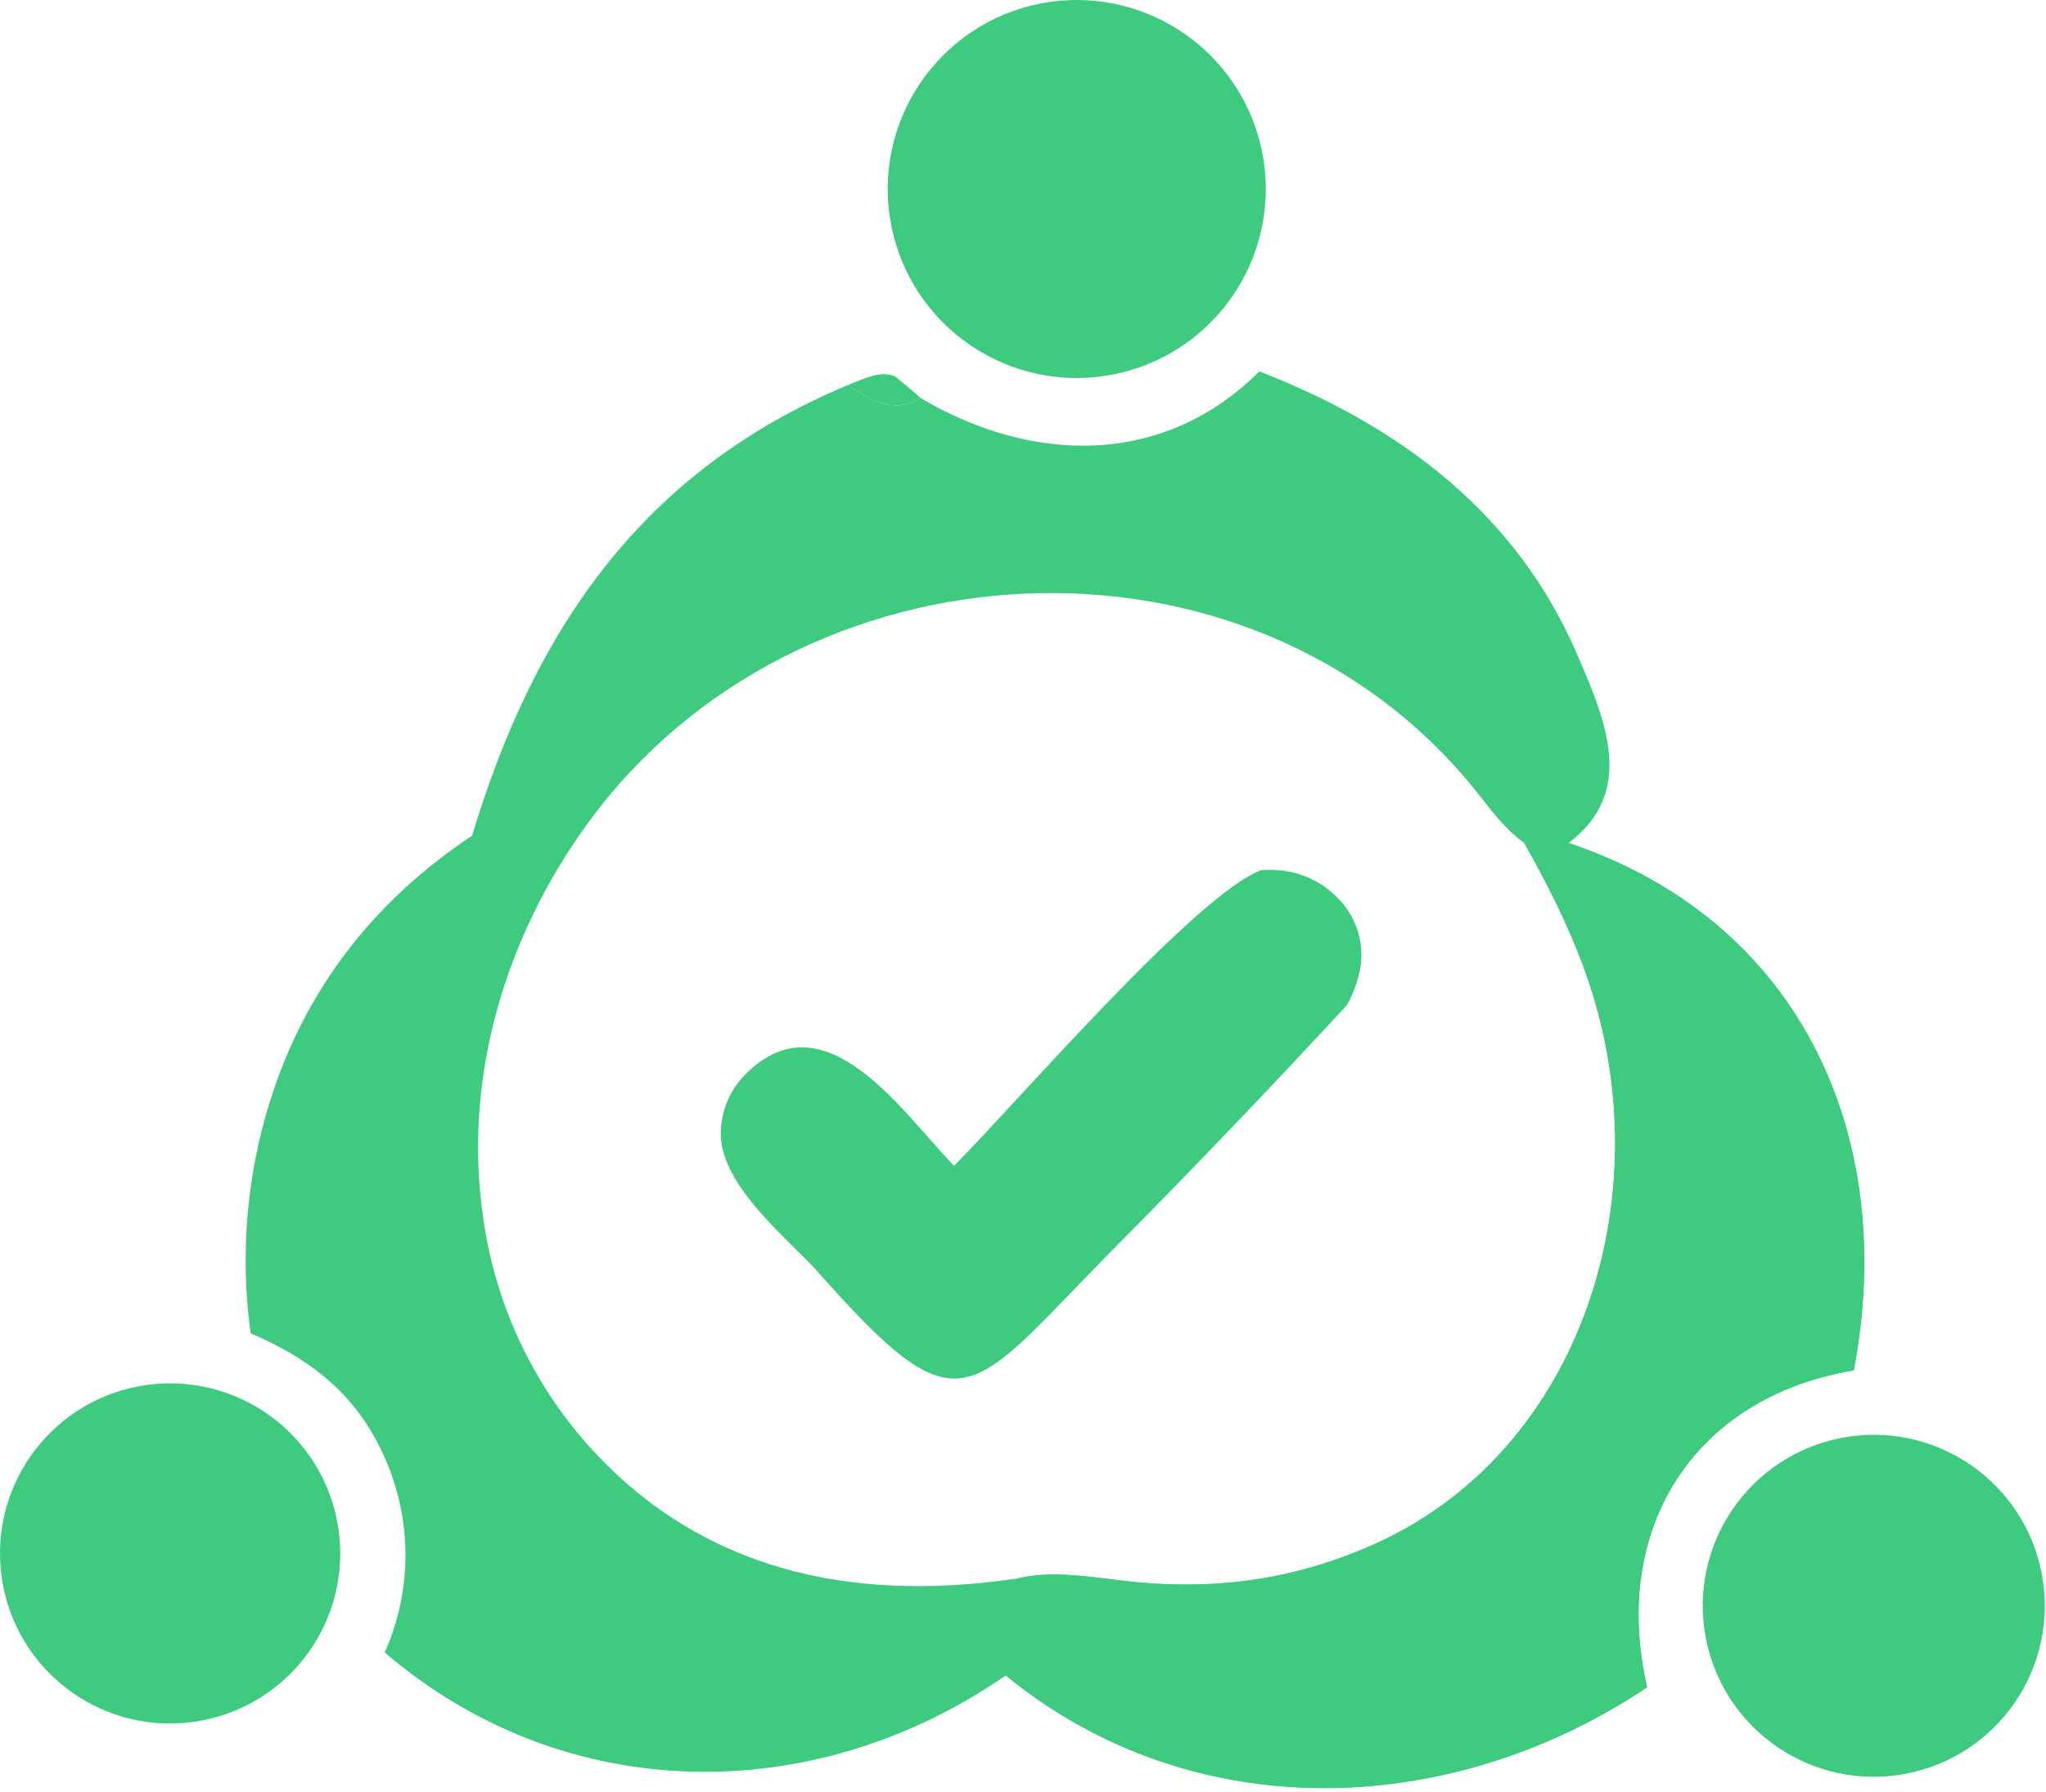
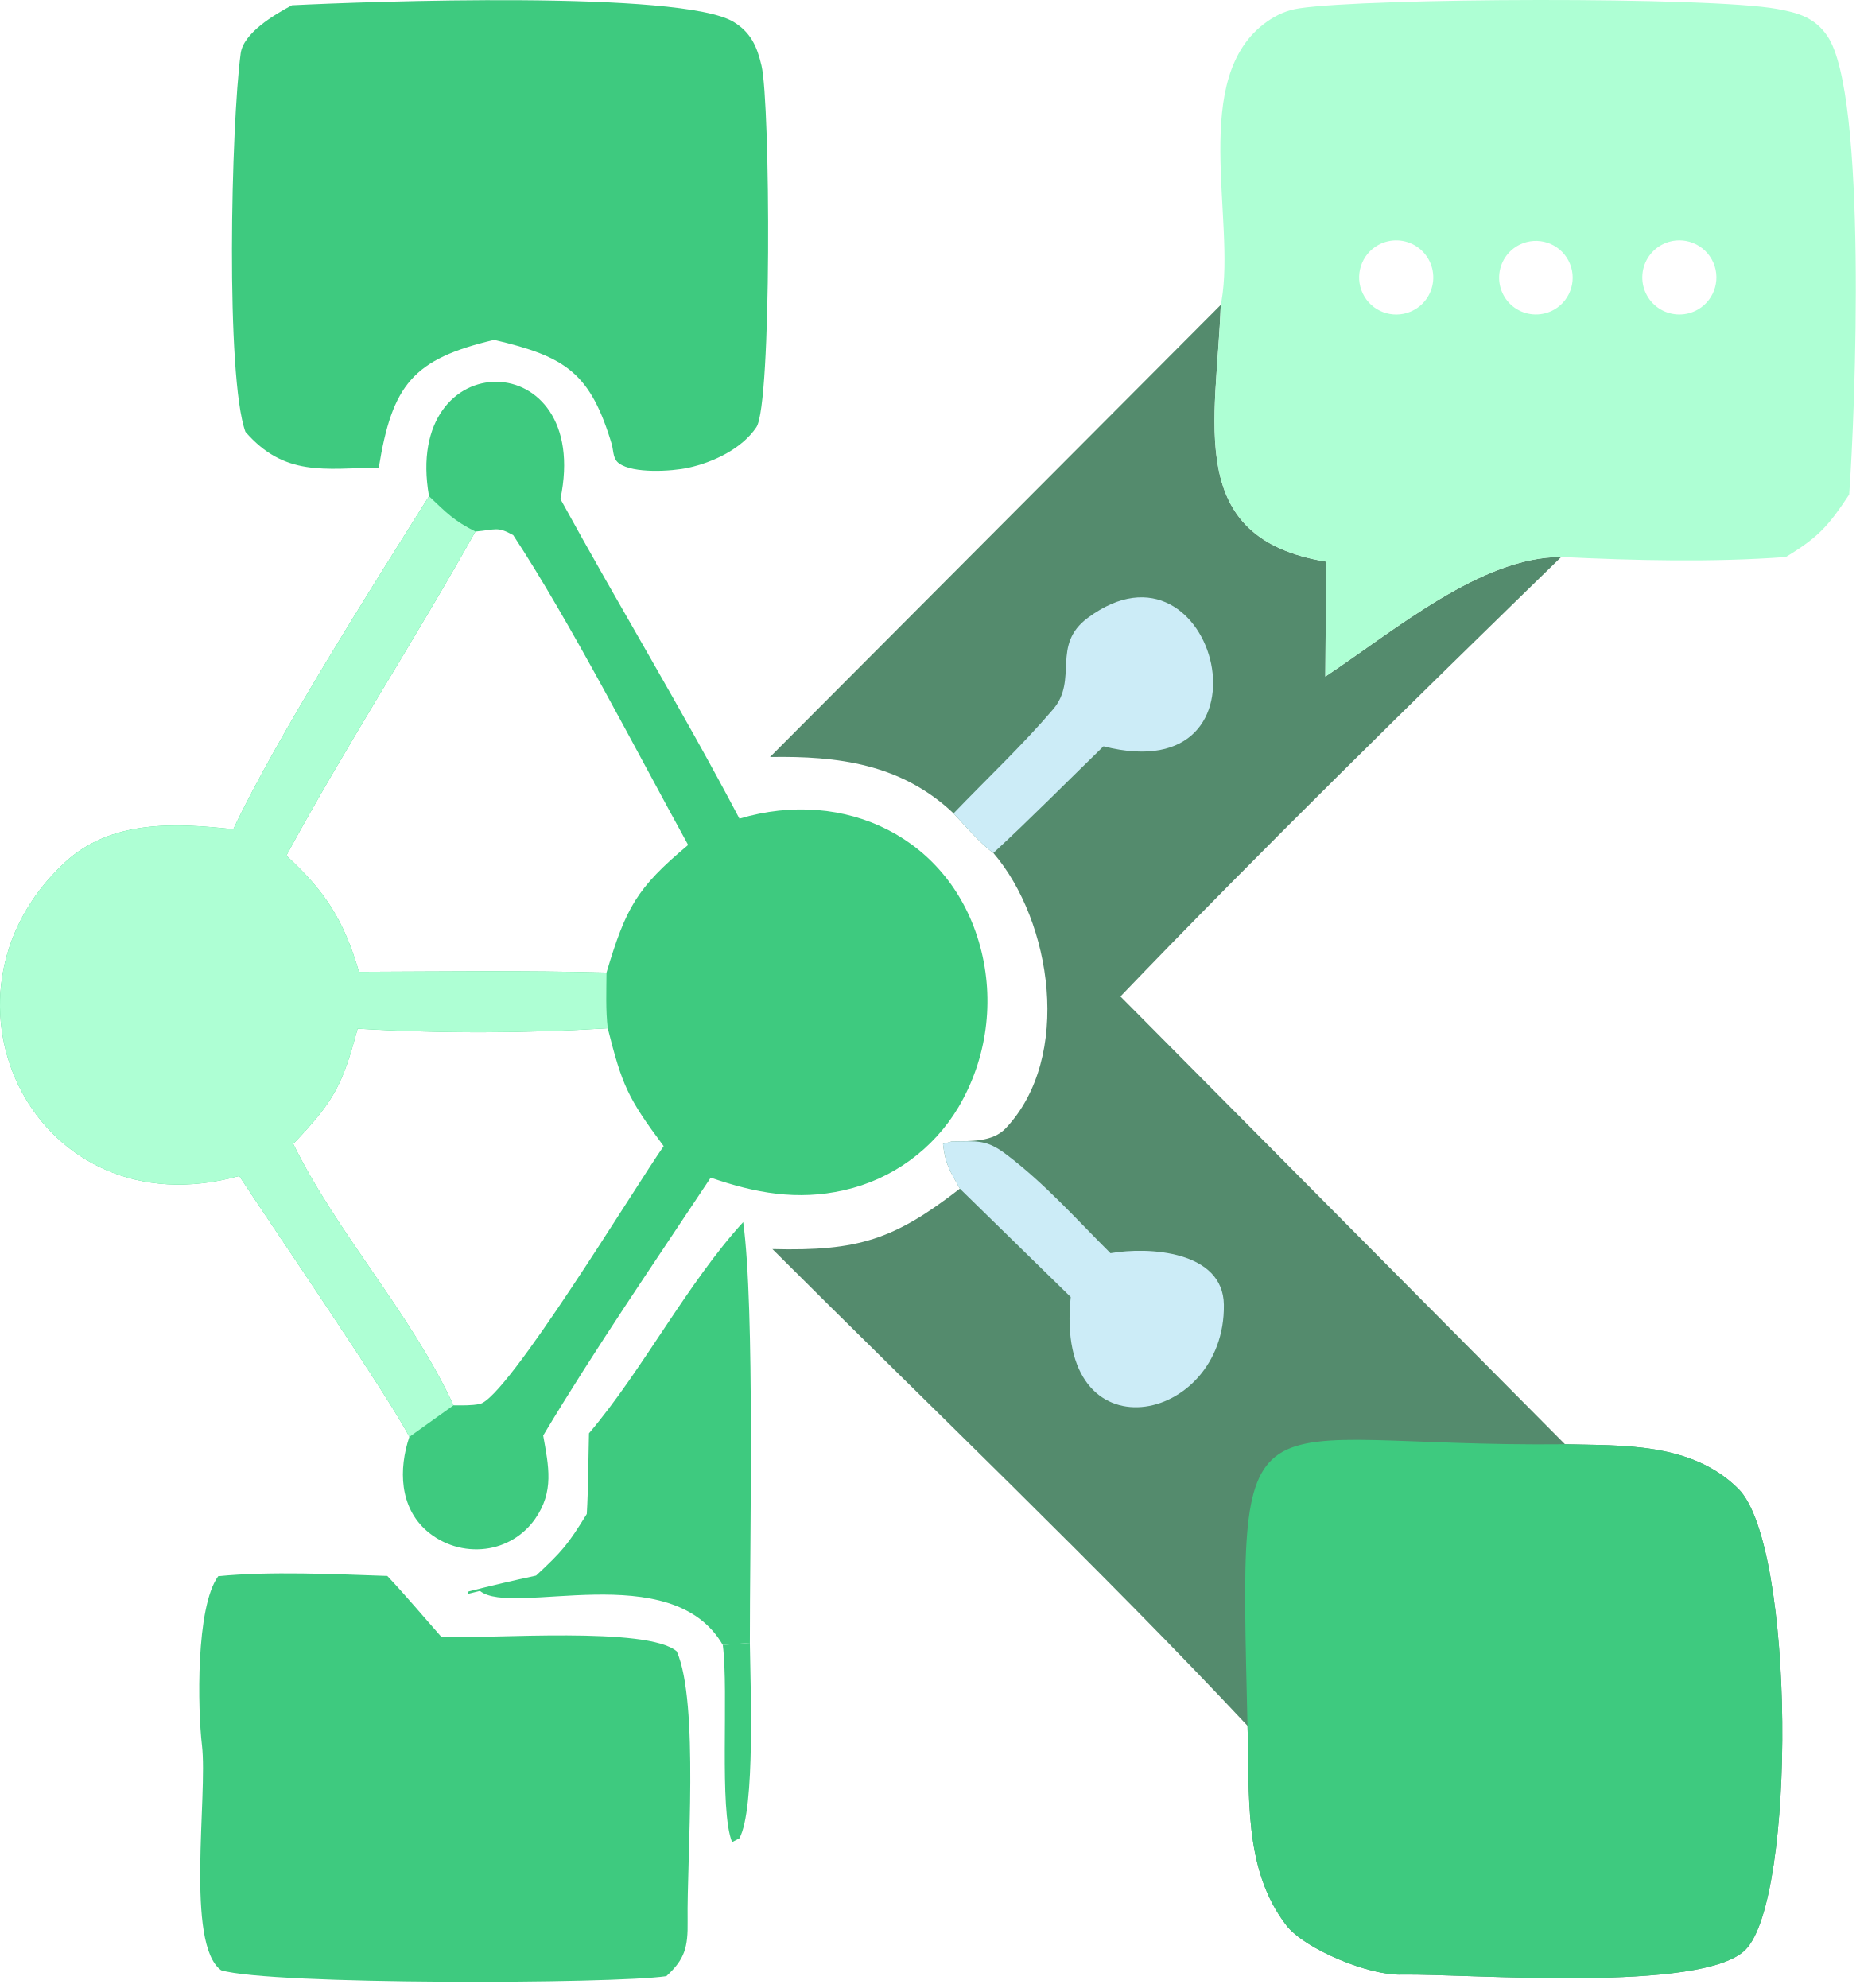
- <svg xmlns="http://www.w3.org/2000/svg" width="435" height="381" viewBox="0 0 435 381" fill="none">
-   <path d="M267.75 78.982C297.6 90.55 322.289 109.046 335.24 138.969C341.384 153.166 347.935 168.376 333.49 179.261C382.937 195.795 403.616 241.847 394.121 291.41C362.004 296.731 343.969 322.273 349.302 354.28C349.545 355.791 349.842 357.292 350.193 358.781C308.581 386.706 253.707 388.875 213.831 356.274C172.994 384.588 119.985 384.124 81.804 351.397L82.053 350.822C87.425 338.352 87.593 324.253 82.52 311.659C76.786 297.453 66.995 289.386 53.289 283.525C51.574 271.019 51.95 258.314 54.401 245.931C60.218 216.974 75.856 193.978 100.372 177.703C113.644 133.681 136.635 100.084 180.334 81.857C184.842 85.063 190.21 88.159 195.736 84.64C219.363 98.643 247.314 99.373 267.75 78.982ZM324.088 179.27L323.803 179.063C319.704 176.04 316.919 172.078 313.762 168.152C265.666 108.345 169.342 113.82 124.847 175.224C107.38 199.329 98.297 229.355 102.781 259.318C106.238 283.584 119.265 305.457 138.955 320.055C161.936 336.856 188.972 339.697 216.418 335.639C223.084 334.016 230.862 335.16 237.691 336.016C256.733 338.403 274.178 336.314 291.713 328.575C328.737 312.237 346.583 272.073 342.925 233.063C341.018 212.73 333.914 196.723 324.088 179.27Z" fill="#3ECA7F" />
-   <path d="M268.211 185.018C269.657 184.97 271.087 184.956 272.53 185.108C277.78 185.711 282.569 188.396 285.822 192.561C288.736 196.277 289.975 201.037 289.243 205.702C288.932 207.784 287.399 212.579 285.964 214.171C270.161 231.252 253.837 248.345 237.464 264.852C205.334 297.245 204.994 305.716 173.057 269.532C165.721 261.939 153.246 251.498 153.243 240.992C153.288 236.113 155.308 231.461 158.841 228.097C175.663 211.814 191.911 236.672 202.842 247.902C215.949 234.753 254.404 189.994 268.211 185.018Z" fill="#3ECA7F" />
-   <path d="M333.49 179.261C382.937 195.795 403.616 241.847 394.121 291.41C362.004 296.731 343.969 322.273 349.302 354.28C349.545 355.791 349.842 357.292 350.193 358.781C308.581 386.706 253.707 388.875 213.831 356.274C208.111 349.61 212.022 341.473 216.418 335.639C223.084 334.016 230.862 335.16 237.691 336.016C256.733 338.403 274.178 336.314 291.713 328.575C328.737 312.237 346.583 272.073 342.925 233.063C341.018 212.73 333.914 196.723 324.088 179.27C327.236 179.409 330.365 179.652 333.49 179.261Z" fill="#3ECA7F" />
-   <path d="M221.235 0.751C243.052 -3.505 264.18 10.759 268.389 32.586C272.597 54.412 258.287 75.51 236.451 79.67C214.682 83.818 193.664 69.562 189.469 47.802C185.273 26.043 199.484 4.993 221.235 0.751Z" fill="#3ECA7F" />
-   <path d="M393.493 305.44C413.353 302.744 431.648 316.628 434.397 336.48C437.146 356.331 423.313 374.664 403.469 377.468C383.548 380.282 365.129 366.383 362.369 346.455C359.609 326.527 373.558 308.145 393.493 305.44Z" fill="#3ECA7F" />
-   <path d="M31.033 294.531C43.921 292.682 56.809 297.903 64.776 308.201C72.743 318.499 74.56 332.285 69.532 344.295C64.505 356.305 53.41 364.687 40.483 366.239C20.812 368.601 2.903 354.698 0.314 335.056C-2.274 315.414 11.422 297.345 31.033 294.531Z" fill="#3ECA7F" />
-   <path d="M180.334 81.857C183.748 80.531 186.934 78.745 190.272 80.015C192.091 81.524 193.993 83.058 195.736 84.64C190.21 88.159 184.842 85.063 180.334 81.857Z" fill="#3ECA7F" />
+ <svg xmlns="http://www.w3.org/2000/svg" width="231" height="247" viewBox="0 0 231 247" fill="none">
+   <path d="M151.67 37.879C151.702 37.715 151.737 37.553 151.766 37.388C153.559 27.209 147.715 9.583 157.382 2.715C158.627 1.831 159.905 1.264 161.421 1.037C170.208 -0.277 212.278 -0.438 220.797 1.112C223.401 1.587 225.459 2.166 227.032 4.466C232.016 11.752 230.51 51.053 229.748 61.446C227.145 65.379 225.921 66.75 221.872 69.208C212.793 69.883 203.07 69.645 193.972 69.203C176.199 86.504 156.334 105.951 139.209 123.805L194.438 179.441C201.337 179.631 210.153 179.134 215.992 184.993C223.037 192.063 223.16 235.886 216.871 242.237C211.521 247.638 182.492 245.218 174.179 245.333C170.135 245.498 162.08 242.16 159.81 239.201C154.385 232.132 155.294 222.854 154.995 214.422C137.216 195.426 114.54 173.763 95.967 155.191C106.64 155.473 111.124 153.992 119.258 147.685C118.004 145.429 117.459 144.716 117.161 142.135L118.235 141.824C120.568 141.757 123.301 141.938 124.967 140.171C133.272 131.368 130.684 114.441 123.42 105.98C121.864 104.869 119.854 102.544 118.472 101.059C111.977 94.89 104.042 93.912 95.67 94.056L151.67 37.879ZM164.763 69.782L164.664 84.056C173.404 78.243 184.064 69.18 193.972 69.203C203.07 69.645 212.793 69.883 221.872 69.208C225.921 66.75 227.145 65.379 229.748 61.446C230.51 51.053 232.016 11.752 227.032 4.466C225.459 2.166 223.401 1.587 220.797 1.112C212.278 -0.438 170.208 -0.277 161.421 1.037C159.905 1.264 158.627 1.831 157.382 2.715C147.715 9.583 153.559 27.209 151.766 37.388C151.737 37.553 151.702 37.715 151.67 37.879C151.172 52.343 147.011 66.874 164.763 69.782Z" fill="#548B6D" />
+   <path d="M151.671 37.879C151.702 37.715 151.737 37.553 151.766 37.388C153.559 27.209 147.715 9.583 157.382 2.715C158.627 1.831 159.905 1.264 161.421 1.037C170.208 -0.277 212.278 -0.438 220.797 1.112C223.402 1.587 225.459 2.166 227.032 4.466C232.016 11.752 230.51 51.053 229.748 61.446C227.145 65.379 225.921 66.75 221.873 69.208C212.793 69.883 203.07 69.645 193.972 69.203C184.064 69.18 173.404 78.243 164.664 84.056L164.763 69.782C147.011 66.874 151.172 52.343 151.671 37.879ZM175.242 38.724C176.814 38.069 177.896 36.601 178.056 34.906C178.217 33.211 177.429 31.566 176.009 30.628C174.588 29.69 172.766 29.611 171.27 30.424C169.117 31.595 168.256 34.248 169.315 36.46C170.373 38.672 172.979 39.667 175.242 38.724ZM210.967 38.449C213.136 37.184 213.894 34.415 212.669 32.223C211.444 30.031 208.689 29.224 206.475 30.41C205.008 31.195 204.079 32.712 204.046 34.377C204.013 36.041 204.88 37.594 206.315 38.438C207.75 39.282 209.528 39.286 210.967 38.449ZM193.112 38.459C195.241 37.229 196.015 34.535 194.864 32.361C193.713 30.189 191.049 29.316 188.836 30.386C187.33 31.115 186.343 32.608 186.261 34.278C186.18 35.949 187.017 37.531 188.445 38.403C189.874 39.274 191.663 39.295 193.112 38.459Z" fill="#AEFFD4" />
+   <path d="M194.438 179.441C201.337 179.631 210.153 179.134 215.992 184.993C223.037 192.063 223.16 235.886 216.871 242.237C211.521 247.638 182.492 245.218 174.179 245.333C170.135 245.498 162.08 242.16 159.81 239.201C154.385 232.132 155.294 222.854 154.995 214.422C153.983 170.549 153.34 179.874 194.438 179.441Z" fill="#3ECA7F" />
+   <path d="M119.258 147.685C118.004 145.429 117.459 144.716 117.161 142.135L118.235 141.824C121.471 141.79 122.545 141.549 125.042 143.444C129.878 147.113 133.684 151.435 137.97 155.704C142.747 154.864 151.965 155.431 152.058 162.105C152.266 177.051 130.913 181.366 133.031 161.148L119.258 147.685Z" fill="#CCECF7" />
+   <path d="M118.472 101.059C122.584 96.778 127.026 92.602 130.841 88.129C134.002 84.421 130.559 80.168 135.162 76.758C151.103 64.946 159.399 98.426 137.1 92.724C132.661 97.037 127.938 101.816 123.42 105.98C121.864 104.869 119.854 102.544 118.472 101.059Z" fill="#CCECF7" />
+   <path d="M53.303 61.654C49.925 42.565 73.659 42.711 69.629 61.999C76.94 75.345 84.777 88.228 91.872 101.713C104.964 97.799 118.103 104.107 121.775 117.569C123.61 124.316 122.644 131.519 119.095 137.544C115.975 142.8 110.828 146.538 104.864 147.879C99.064 149.201 93.817 148.233 88.3 146.315C81.409 156.711 73.852 167.714 67.487 178.356C68.167 182.201 68.88 185.317 66.461 188.75C65.024 190.782 62.798 192.117 60.328 192.425C57.697 192.753 55.049 191.952 53.04 190.221C49.627 187.265 49.515 182.54 50.858 178.527C48.42 173.689 33.664 152.152 29.726 146.105C4.506 153.147 -9.959 123.98 7.999 107.21C13.739 101.849 21.65 102.227 28.985 103.031C34.344 91.635 46.387 72.662 53.303 61.654ZM35.577 106.305C40.441 110.789 42.697 114.302 44.601 120.743C54.751 120.713 65.241 120.564 75.355 120.837C77.769 112.765 79.093 110.341 85.497 104.981C79.205 93.561 70.726 77.045 63.765 66.49C61.776 65.374 61.632 65.815 59.067 66.041C51.498 79.562 42.887 92.798 35.577 106.305ZM36.432 142.124C41.968 153.387 50.968 163.037 56.346 174.602C57.425 174.607 58.533 174.648 59.595 174.439C62.979 173.77 78.979 147.331 82.457 142.405C77.969 136.391 77.299 134.832 75.51 127.757C65.161 128.398 54.782 128.414 44.431 127.805C42.555 134.775 41.563 136.75 36.432 142.124Z" fill="#3ECA7F" />
+   <path d="M53.303 61.654C55.525 63.748 56.359 64.675 59.067 66.041C51.498 79.562 42.887 92.798 35.577 106.305C40.441 110.789 42.697 114.302 44.601 120.743C54.751 120.713 65.241 120.564 75.355 120.837C75.34 123.092 75.24 125.538 75.51 127.757C65.161 128.398 54.782 128.414 44.431 127.805C42.555 134.775 41.563 136.75 36.432 142.124C41.968 153.387 50.968 163.037 56.346 174.602L50.858 178.527C48.42 173.689 33.664 152.152 29.726 146.105C4.506 153.147 -9.959 123.98 7.999 107.21C13.739 101.849 21.65 102.227 28.985 103.031C34.344 91.635 46.387 72.662 53.303 61.654Z" fill="#AEFFD4" />
+   <path d="M36.268 0.657C45.548 0.192 84.737 -1.248 91.177 2.742C93.306 4.06 94.062 5.802 94.611 8.147C95.723 12.891 95.894 50.227 93.975 53.08C92.167 55.766 88.614 57.437 85.544 58.113C83.47 58.571 78.681 58.86 76.915 57.576C76.185 57.045 76.233 56.186 76.051 55.335C73.384 46.356 70.332 44.319 61.394 42.225C51.286 44.603 48.725 47.827 47.06 58.099C40.241 58.221 35.348 59.229 30.492 53.653C28.017 46.788 28.702 15.58 29.904 6.634C30.243 4.113 34.014 1.856 36.268 0.657Z" fill="#3ECA7F" />
+   <path d="M27.109 195.839C33.522 195.197 41.589 195.585 48.12 195.805C50.33 198.142 52.695 200.954 54.85 203.393C61.151 203.619 80.424 202.044 84.084 205.179C86.88 211.519 85.317 230.99 85.433 238.684C85.481 241.916 85.103 243.414 82.788 245.527C76.285 246.504 33.57 246.64 27.472 244.794C22.993 241.537 25.832 223.069 25.093 216.855C24.564 212.399 24.301 199.7 27.109 195.839Z" fill="#3ECA7F" />
+   <path d="M73.178 178.08C79.814 170.272 85.411 159.407 92.337 151.84C93.806 162.499 93.141 192.251 93.165 204.126L89.803 204.384C83.454 193.377 63.633 200.95 59.63 197.664L58.059 198.055L58.217 197.732C60.998 197.021 63.794 196.364 66.601 195.761C69.881 192.711 70.554 191.912 72.906 188.103C73.093 184.949 73.095 181.283 73.178 178.08Z" fill="#3ECA7F" />
+   <path d="M93.165 204.126C93.225 209.343 93.865 224.737 91.865 228.399L90.958 228.878C89.318 224.85 90.56 210.315 89.803 204.384L93.165 204.126Z" fill="#3ECA7F" />
</svg>
